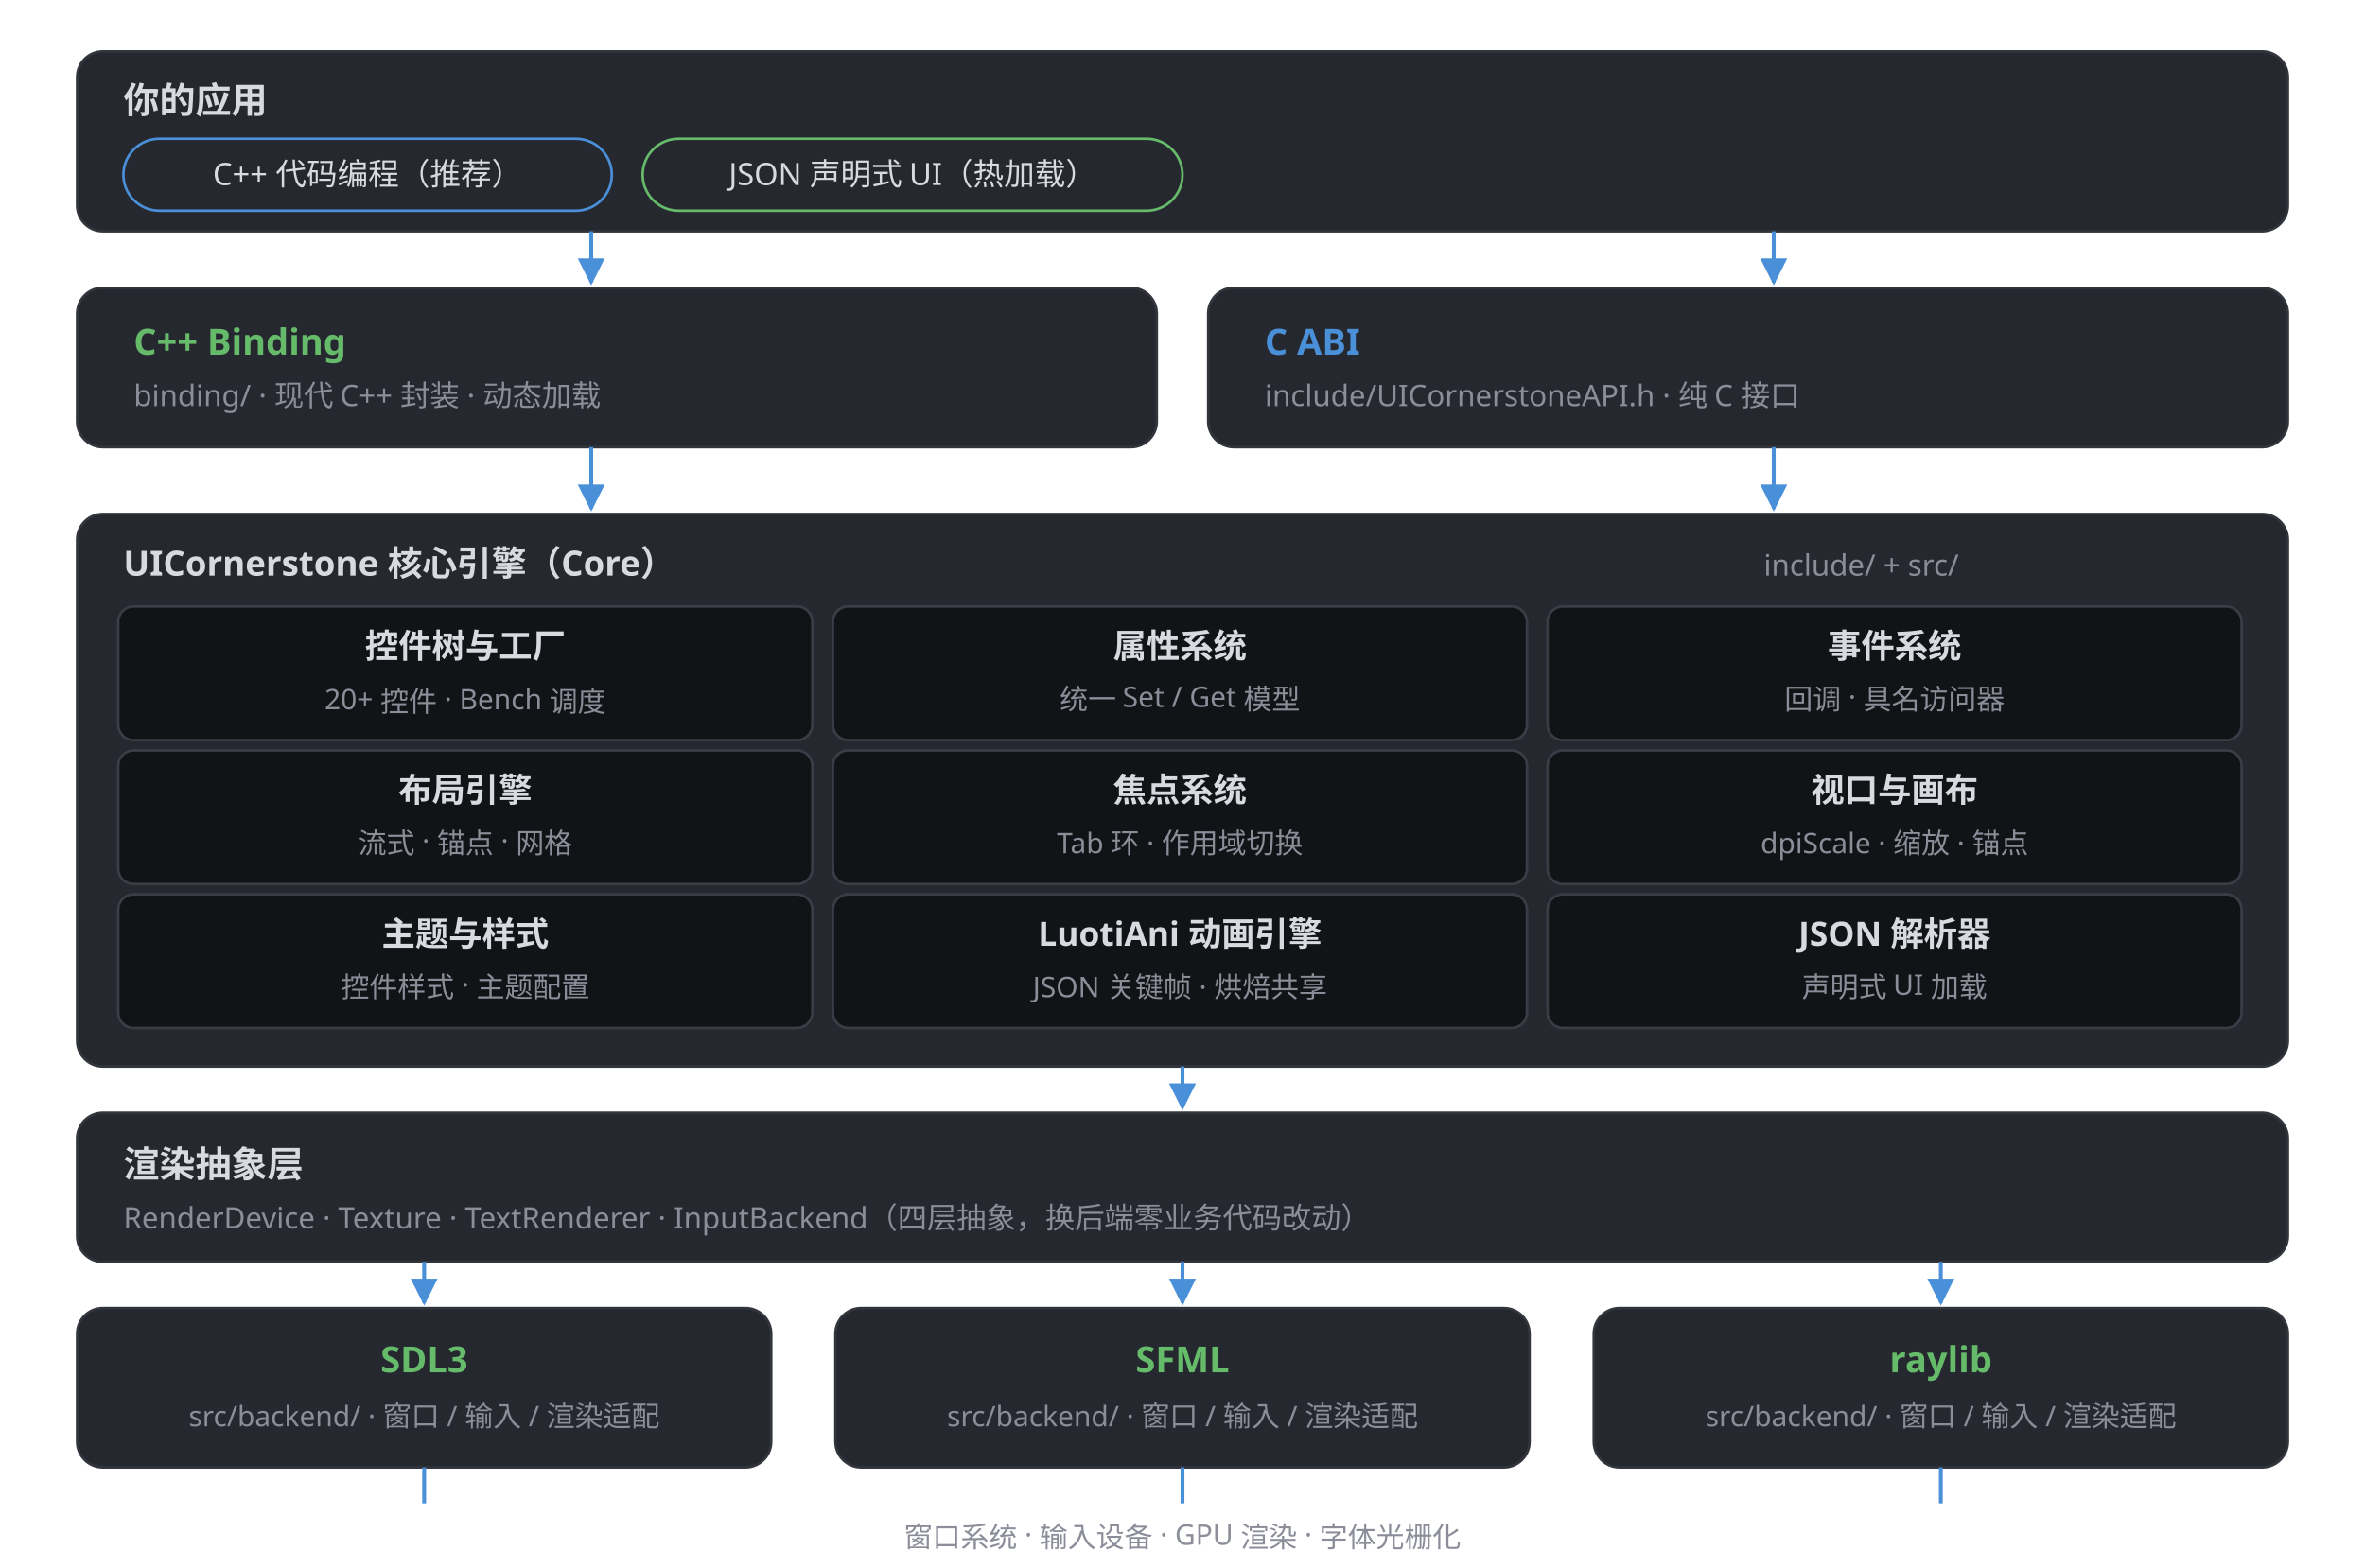
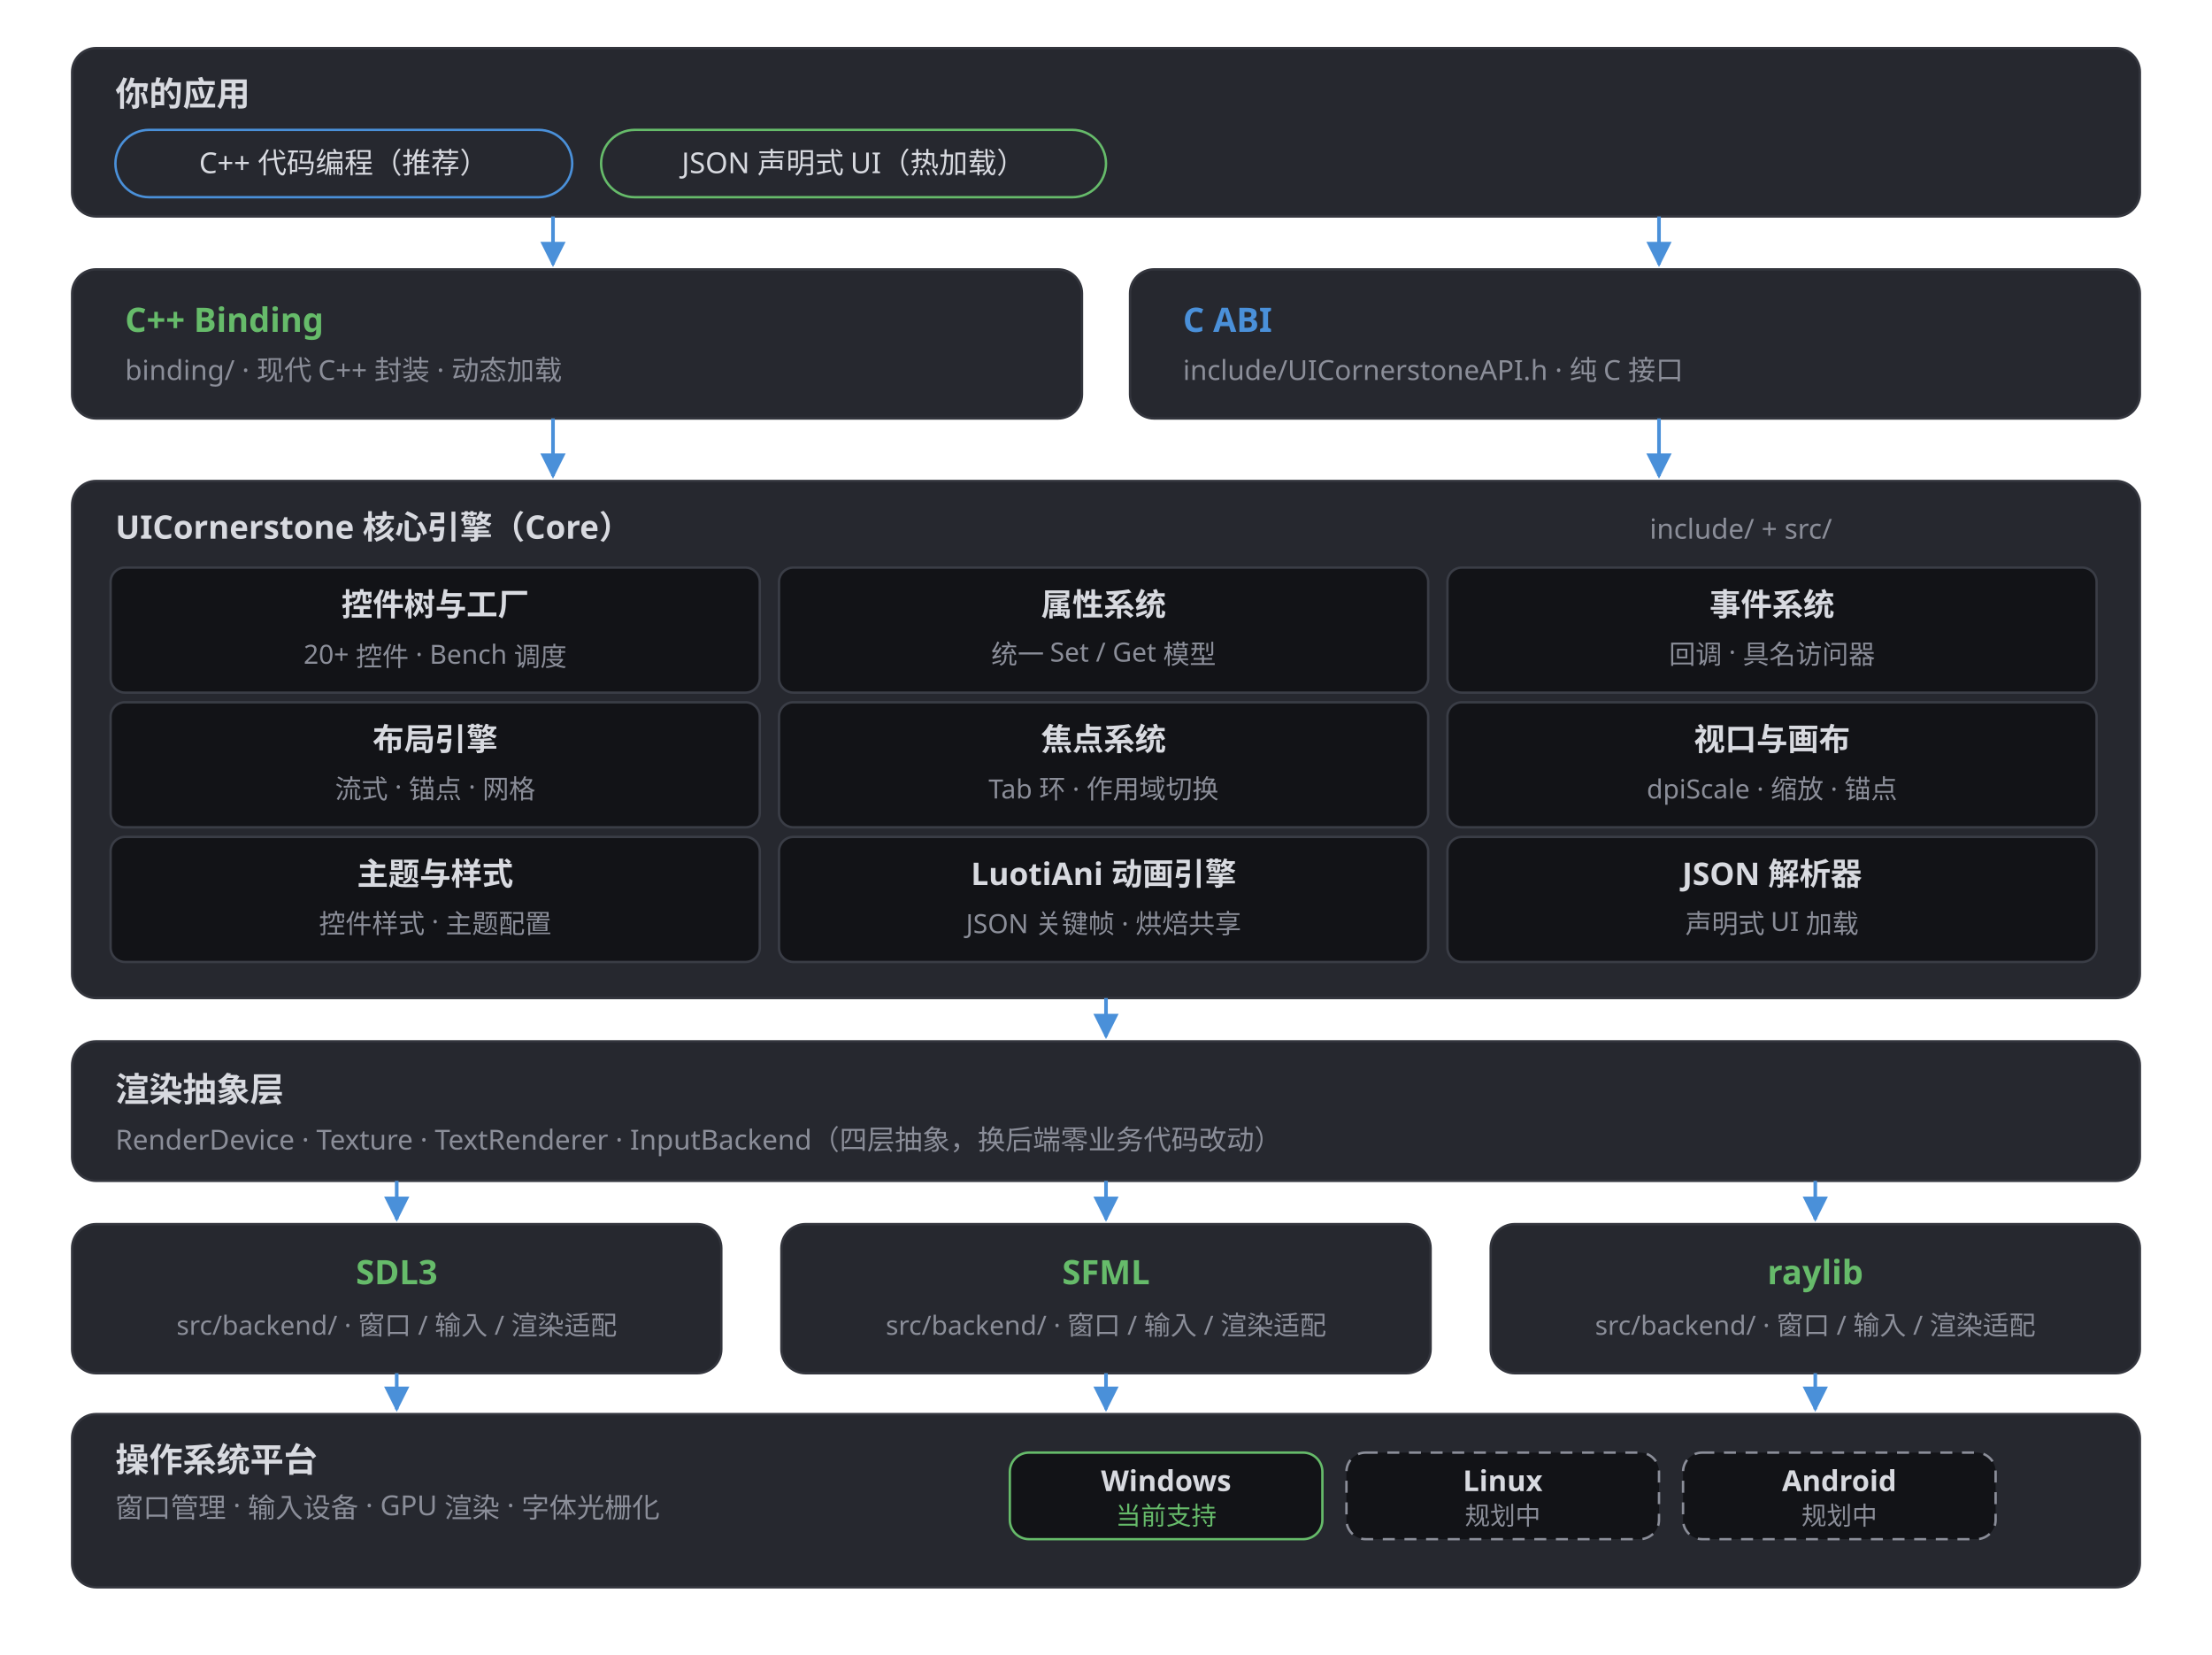
- <svg xmlns="http://www.w3.org/2000/svg" viewBox="0 0 920 610" font-family="'Microsoft YaHei','PingFang SC','Segoe UI',sans-serif">
+ <svg xmlns="http://www.w3.org/2000/svg" viewBox="0 0 920 688" font-family="'Microsoft YaHei','PingFang SC','Segoe UI',sans-serif">
  <defs>
    <marker id="arw" viewBox="0 0 10 10" refX="9" refY="5" markerWidth="7" markerHeight="7" orient="auto-start-reverse">
      <path d="M0,0 L10,5 L0,10 z" fill="#4a90d9" />
    </marker>
  </defs>
  <g font-size="10.5" fill="#8b8e99">
    <rect x="810" y="28" width="74" height="20" rx="4" fill="#2a3b52" />
    <text x="847" y="42" text-anchor="middle" font-size="10.5">应用层</text>
    <rect x="356" y="120" width="62" height="20" rx="4" fill="#2a3b52" />
    <text x="387" y="134" text-anchor="middle" font-size="10.5">接入层</text>
    <rect x="790" y="206" width="86" height="20" rx="4" fill="#2a3b52" />
    <text x="833" y="220" text-anchor="middle" font-size="10.5">核心引擎</text>
    <rect x="790" y="441" width="86" height="20" rx="4" fill="#2a3b52" />
    <text x="833" y="455" text-anchor="middle" font-size="10.5">后端抽象</text>
  </g>
  <rect x="30" y="20" width="860" height="70" rx="10" fill="#26282f" stroke="#33353d" />
  <text x="48" y="44" font-size="14" font-weight="bold" fill="#d8dae0">你的应用</text>
  <rect x="48" y="54" width="190" height="28" rx="14" fill="#26282f" stroke="#4a90d9" />
  <text x="143" y="72" text-anchor="middle" font-size="12" fill="#d8dae0">C++ 代码编程（推荐）</text>
  <rect x="250" y="54" width="210" height="28" rx="14" fill="#26282f" stroke="#66bb6a" />
  <text x="355" y="72" text-anchor="middle" font-size="12" fill="#d8dae0">JSON 声明式 UI（热加载）</text>
  <line x1="230" y1="90" x2="230" y2="110" stroke="#4a90d9" stroke-width="1.5" marker-end="url(#arw)" />
  <line x1="690" y1="90" x2="690" y2="110" stroke="#4a90d9" stroke-width="1.5" marker-end="url(#arw)" />
  <rect x="30" y="112" width="420" height="62" rx="10" fill="#26282f" stroke="#33353d" />
  <text x="52" y="138" font-size="14" font-weight="bold" fill="#66bb6a">C++ Binding</text>
  <text x="52" y="158" font-size="11.5" fill="#8b8e99">binding/ · 现代 C++ 封装 · 动态加载</text>
  <rect x="470" y="112" width="420" height="62" rx="10" fill="#26282f" stroke="#33353d" />
  <text x="492" y="138" font-size="14" font-weight="bold" fill="#4a90d9">C ABI</text>
  <text x="492" y="158" font-size="11.5" fill="#8b8e99">include/UICornerstoneAPI.h · 纯 C 接口</text>
  <line x1="230" y1="174" x2="230" y2="198" stroke="#4a90d9" stroke-width="1.5" marker-end="url(#arw)" />
  <line x1="690" y1="174" x2="690" y2="198" stroke="#4a90d9" stroke-width="1.5" marker-end="url(#arw)" />
  <rect x="30" y="200" width="860" height="215" rx="10" fill="#26282f" stroke="#33353d" />
  <text x="48" y="224" font-size="13.5" font-weight="bold" fill="#d8dae0">UICornerstone 核心引擎（Core）</text>
  <text x="762" y="224" text-anchor="end" font-size="11.5" fill="#8b8e99">include/ + src/</text>
  <g font-size="13" font-weight="bold" fill="#d8dae0">
    <rect x="46" y="236" width="270" height="52" rx="6" fill="#121317" stroke="#3a3d46" />
    <text x="181" y="256" text-anchor="middle">控件树与工厂</text>
    <text x="181" y="276" text-anchor="middle" font-size="11" font-weight="normal" fill="#8b8e99">20+ 控件 · Bench 调度</text>
    <rect x="324" y="236" width="270" height="52" rx="6" fill="#121317" stroke="#3a3d46" />
    <text x="459" y="256" text-anchor="middle">属性系统</text>
    <text x="459" y="276" text-anchor="middle" font-size="11" font-weight="normal" fill="#8b8e99">统一 Set / Get 模型</text>
    <rect x="602" y="236" width="270" height="52" rx="6" fill="#121317" stroke="#3a3d46" />
    <text x="737" y="256" text-anchor="middle">事件系统</text>
    <text x="737" y="276" text-anchor="middle" font-size="11" font-weight="normal" fill="#8b8e99">回调 · 具名访问器</text>
    <rect x="46" y="292" width="270" height="52" rx="6" fill="#121317" stroke="#3a3d46" />
    <text x="181" y="312" text-anchor="middle">布局引擎</text>
    <text x="181" y="332" text-anchor="middle" font-size="11" font-weight="normal" fill="#8b8e99">流式 · 锚点 · 网格</text>
    <rect x="324" y="292" width="270" height="52" rx="6" fill="#121317" stroke="#3a3d46" />
    <text x="459" y="312" text-anchor="middle">焦点系统</text>
    <text x="459" y="332" text-anchor="middle" font-size="11" font-weight="normal" fill="#8b8e99">Tab 环 · 作用域切换</text>
    <rect x="602" y="292" width="270" height="52" rx="6" fill="#121317" stroke="#3a3d46" />
    <text x="737" y="312" text-anchor="middle">视口与画布</text>
    <text x="737" y="332" text-anchor="middle" font-size="11" font-weight="normal" fill="#8b8e99">dpiScale · 缩放 · 锚点</text>
    <rect x="46" y="348" width="270" height="52" rx="6" fill="#121317" stroke="#3a3d46" />
    <text x="181" y="368" text-anchor="middle">主题与样式</text>
    <text x="181" y="388" text-anchor="middle" font-size="11" font-weight="normal" fill="#8b8e99">控件样式 · 主题配置</text>
    <rect x="324" y="348" width="270" height="52" rx="6" fill="#121317" stroke="#3a3d46" />
    <text x="459" y="368" text-anchor="middle">LuotiAni 动画引擎</text>
    <text x="459" y="388" text-anchor="middle" font-size="11" font-weight="normal" fill="#8b8e99">JSON 关键帧 · 烘焙共享</text>
    <rect x="602" y="348" width="270" height="52" rx="6" fill="#121317" stroke="#3a3d46" />
    <text x="737" y="368" text-anchor="middle">JSON 解析器</text>
    <text x="737" y="388" text-anchor="middle" font-size="11" font-weight="normal" fill="#8b8e99">声明式 UI 加载</text>
  </g>
  <line x1="460" y1="415" x2="460" y2="431" stroke="#4a90d9" stroke-width="1.5" marker-end="url(#arw)" />
  <rect x="30" y="433" width="860" height="58" rx="10" fill="#26282f" stroke="#33353d" />
  <text x="48" y="458" font-size="14" font-weight="bold" fill="#d8dae0">渲染抽象层</text>
  <text x="48" y="478" font-size="11.5" fill="#8b8e99">RenderDevice · Texture · TextRenderer · InputBackend（四层抽象，换后端零业务代码改动）</text>
  <line x1="165" y1="491" x2="165" y2="507" stroke="#4a90d9" stroke-width="1.5" marker-end="url(#arw)" />
  <line x1="460" y1="491" x2="460" y2="507" stroke="#4a90d9" stroke-width="1.5" marker-end="url(#arw)" />
  <line x1="755" y1="491" x2="755" y2="507" stroke="#4a90d9" stroke-width="1.5" marker-end="url(#arw)" />
  <rect x="30" y="509" width="270" height="62" rx="10" fill="#26282f" stroke="#33353d" />
  <text x="165" y="534" text-anchor="middle" font-size="14" font-weight="bold" fill="#66bb6a">SDL3</text>
  <text x="165" y="555" text-anchor="middle" font-size="11" fill="#8b8e99">src/backend/ · 窗口 / 输入 / 渲染适配</text>
  <rect x="325" y="509" width="270" height="62" rx="10" fill="#26282f" stroke="#33353d" />
  <text x="460" y="534" text-anchor="middle" font-size="14" font-weight="bold" fill="#66bb6a">SFML</text>
  <text x="460" y="555" text-anchor="middle" font-size="11" fill="#8b8e99">src/backend/ · 窗口 / 输入 / 渲染适配</text>
  <rect x="620" y="509" width="270" height="62" rx="10" fill="#26282f" stroke="#33353d" />
  <text x="755" y="534" text-anchor="middle" font-size="14" font-weight="bold" fill="#66bb6a">raylib</text>
  <text x="755" y="555" text-anchor="middle" font-size="11" fill="#8b8e99">src/backend/ · 窗口 / 输入 / 渲染适配</text>
-   <line x1="165" y1="571" x2="165" y2="585" stroke="#4a90d9" stroke-width="1.5" />
-   <line x1="460" y1="571" x2="460" y2="585" stroke="#4a90d9" stroke-width="1.5" />
-   <line x1="755" y1="571" x2="755" y2="585" stroke="#4a90d9" stroke-width="1.5" />
-   <text x="460" y="602" text-anchor="middle" font-size="11" fill="#8b8e99">窗口系统 · 输入设备 · GPU 渲染 · 字体光栅化</text>
+   <line x1="165" y1="571" x2="165" y2="586" stroke="#4a90d9" stroke-width="1.5" marker-end="url(#arw)" />
+   <line x1="460" y1="571" x2="460" y2="586" stroke="#4a90d9" stroke-width="1.5" marker-end="url(#arw)" />
+   <line x1="755" y1="571" x2="755" y2="586" stroke="#4a90d9" stroke-width="1.5" marker-end="url(#arw)" />
+   <g font-size="10.5" fill="#8b8e99">
+     <rect x="790" y="596" width="86" height="20" rx="4" fill="#2a3b52" />
+     <text x="833" y="610" text-anchor="middle" font-size="10.5">平台层</text>
+   </g>
+   <rect x="30" y="588" width="860" height="72" rx="10" fill="#26282f" stroke="#33353d" />
+   <text x="48" y="612" font-size="14" font-weight="bold" fill="#d8dae0">操作系统平台</text>
+   <text x="48" y="631" font-size="11.5" fill="#8b8e99">窗口管理 · 输入设备 · GPU 渲染 · 字体光栅化</text>
+   <rect x="420" y="604" width="130" height="36" rx="8" fill="#121317" stroke="#66bb6a" />
+   <text x="485" y="620" text-anchor="middle" font-size="12" font-weight="bold" fill="#d8dae0">Windows</text>
+   <text x="485" y="634" text-anchor="middle" font-size="10.5" fill="#66bb6a">当前支持</text>
+   <rect x="560" y="604" width="130" height="36" rx="8" fill="#121317" stroke="#8b8e99" stroke-dasharray="5,4" />
+   <text x="625" y="620" text-anchor="middle" font-size="12" font-weight="bold" fill="#d8dae0">Linux</text>
+   <text x="625" y="634" text-anchor="middle" font-size="10.5" fill="#8b8e99">规划中</text>
+   <rect x="700" y="604" width="130" height="36" rx="8" fill="#121317" stroke="#8b8e99" stroke-dasharray="5,4" />
+   <text x="765" y="620" text-anchor="middle" font-size="12" font-weight="bold" fill="#d8dae0">Android</text>
+   <text x="765" y="634" text-anchor="middle" font-size="10.5" fill="#8b8e99">规划中</text>
</svg>
